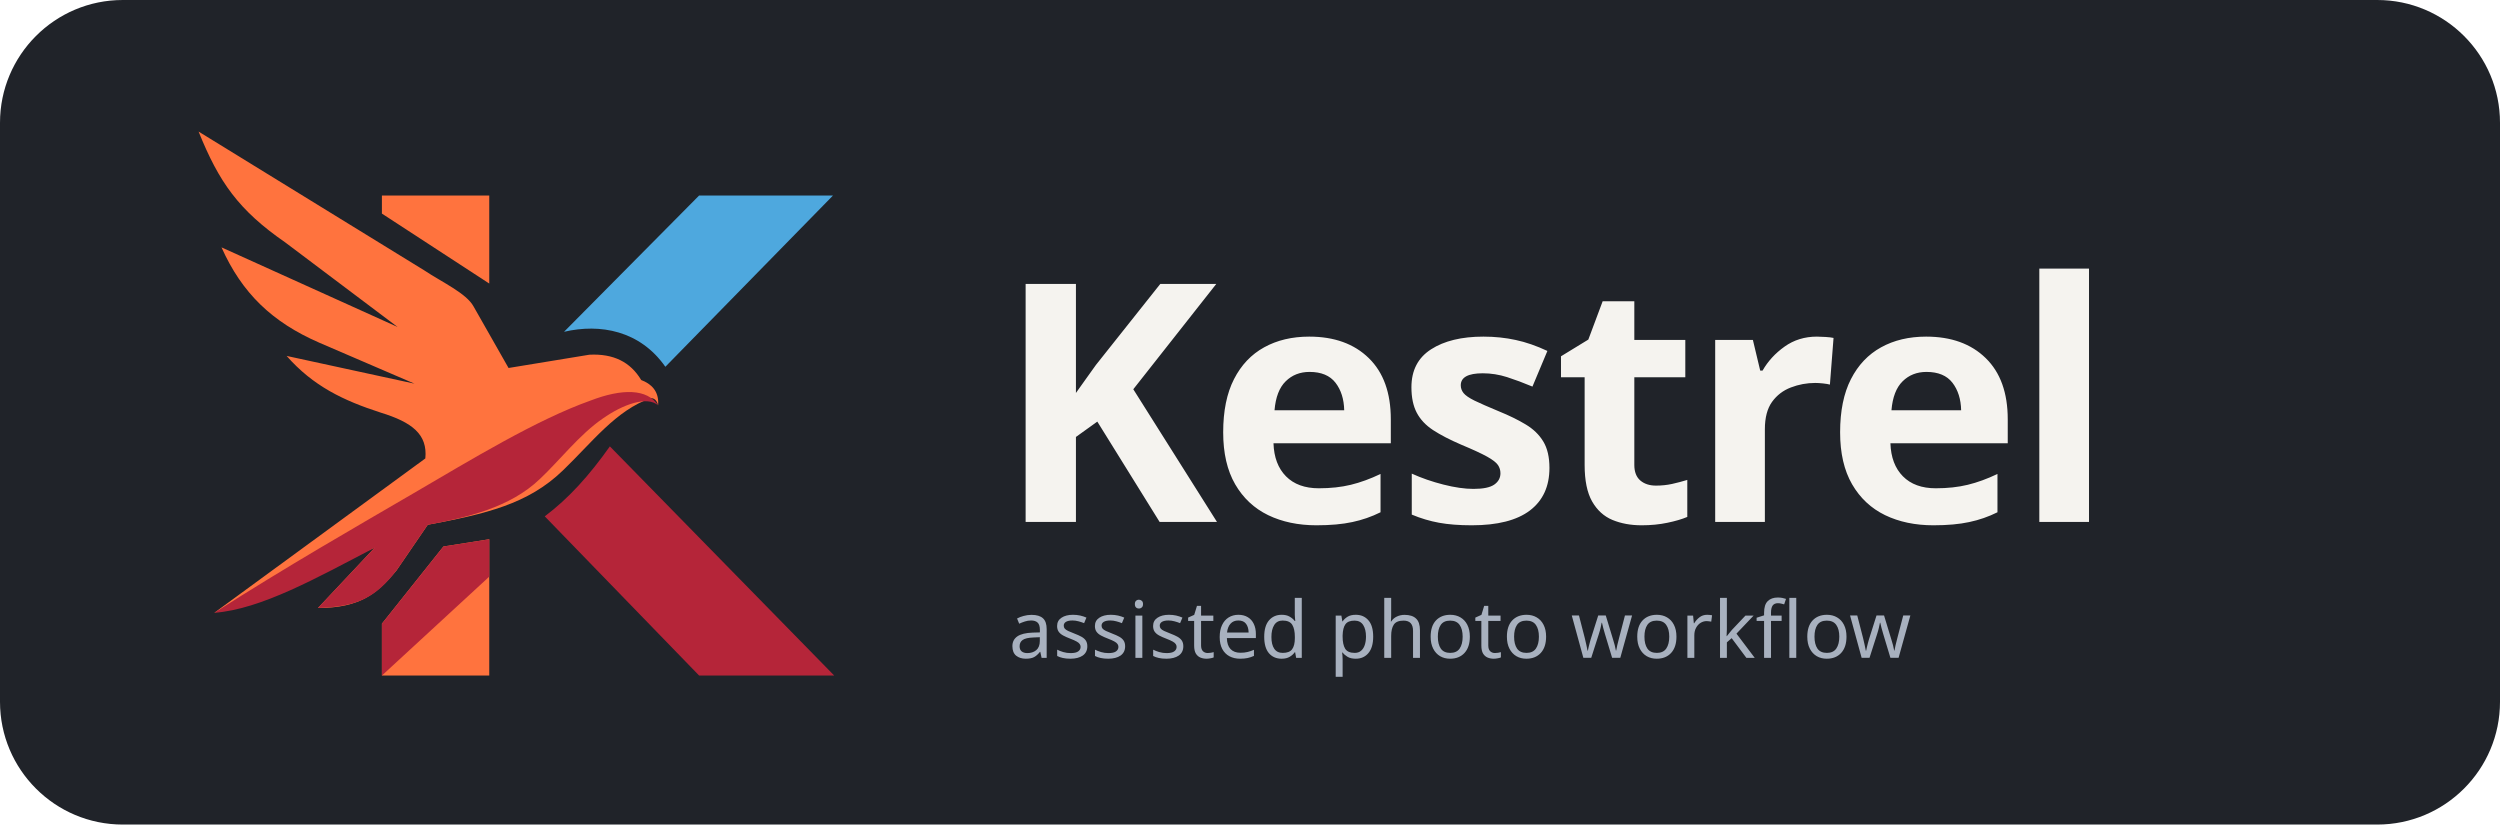
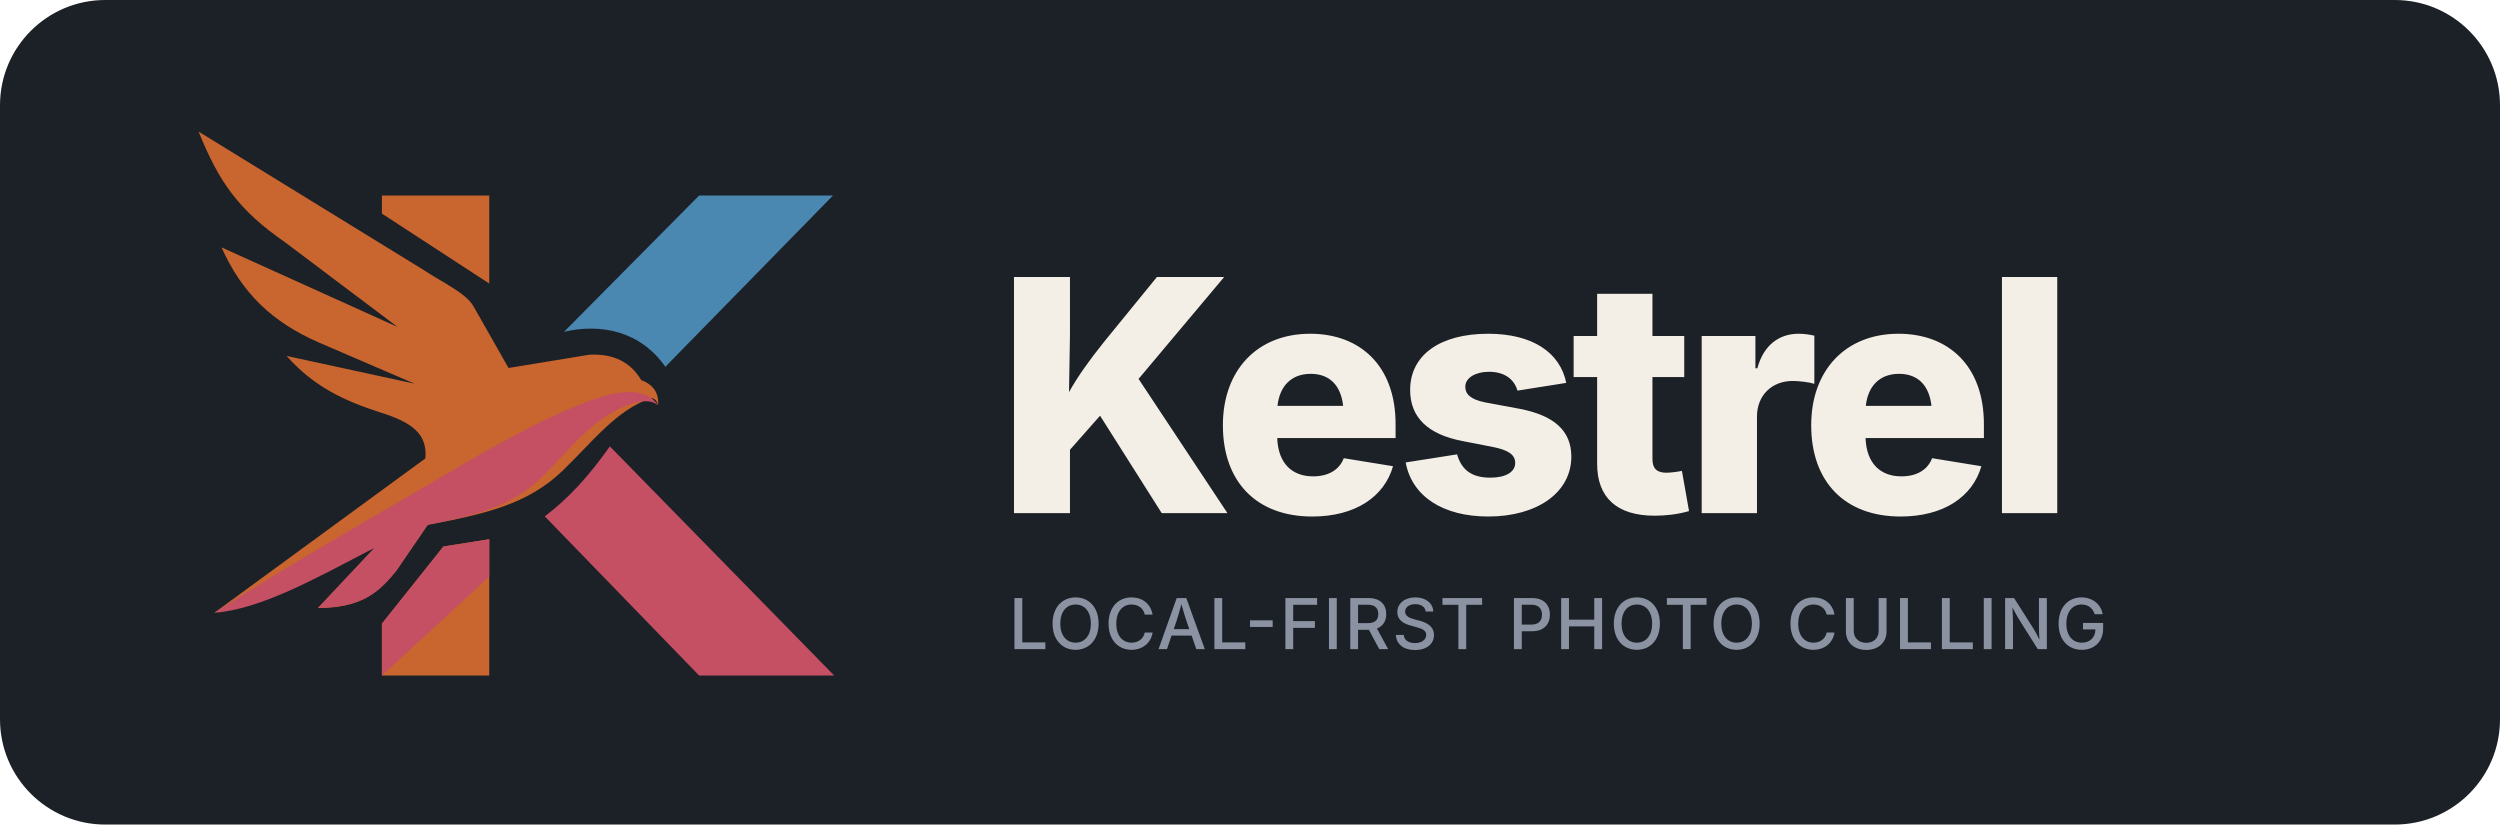
<svg xmlns="http://www.w3.org/2000/svg" viewBox="0 0 570 188">
-   <rect width="570" height="188" rx="28" fill="#202329" />
+   <rect width="570" height="188" rx="24" fill="#1C2027" />
  <g transform="translate(45 30) scale(.275)">
-     <path fill="#4EA8DE" d="M304 166 416 53h111L388 195c-21-30-54-36-84-29Z" />
-     <path fill="#B52539" d="M342 261 528 451H416L288 319c20-15 37-34 54-58Z" />
-     <path fill="#FF733E" d="M153 53h89v73l-89-58Zm89 285v113h-89v-43l51-64Z" />
-     <path fill="#FF733E" d="M1 0c17 42 33 65 72 92l93 70L20 96c17 38 42 62 81 79l79 34-106-23c22 25 47 37 78 47 26 8 39 18 37 38L14 399l133-54-47 50c35 0 49-12 65-31l26-38c48-9 83-17 112-45 24-23 44-50 73-60 3 0 5 2 6 6 1-12-6-18-14-21-9-15-23-22-43-21l-67 11-29-51c-6-11-26-20-41-30Z" />
-     <path fill="#B52539" d="M14 399c61-39 117-71 165-99 48-28 102-61 147-77 26-10 47-10 56 4-9-8-29-1-46 11-19 13-36 35-52 50-25 24-61 32-93 38l-26 38c-17 22-32 30-65 31l47-50c-48 25-94 51-133 54Zm228-61v31l-89 82v-43l51-64Z" />
+     <path fill="#4A88B2" d="M304 166 416 53h111L388 195c-21-30-54-36-84-29Z" />
+     <path fill="#C54F63" d="M342 261 528 451H416L288 319c20-15 37-34 54-58Z" />
+     <path fill="#C9652E" d="M153 53h89v73l-89-58Zm89 285v113h-89v-43l51-64Z" />
+     <path fill="#C9652E" d="M1 0c17 42 33 65 72 92l93 70L20 96c17 38 42 62 81 79l79 34-106-23c22 25 47 37 78 47 26 8 39 18 37 38L14 399l133-54-47 50c35 0 49-12 65-31l26-38c48-9 83-17 112-45 24-23 44-50 73-60 3 0 5 2 6 6 1-12-6-18-14-21-9-15-23-22-43-21l-67 11-29-51c-6-11-26-20-41-30Z" />
+     <path fill="#C54F63" d="M14 399c61-39 117-71 165-99 48-28 102-61 147-77 26-10 47-10 56 4-9-8-29-1-46 11-19 13-36 35-52 50-25 24-61 32-93 38l-26 38c-17 22-32 30-65 31l47-50c-48 25-94 51-133 54Zm228-61v31l-89 82v-43l51-64Z" />
  </g>
-   <text x="227" y="119" fill="#F5F3EF" font-family="system-ui,sans-serif" font-size="76" font-weight="650" letter-spacing="-2">Kestrel</text>
-   <text x="230" y="150" fill="#A8B1BF" font-family="system-ui,sans-serif" font-size="18">assisted photo workflow</text>
+   <text x="227" y="117" fill="#F4EFE6" font-family="'Plus Jakarta Sans', Inter, system-ui, sans-serif" font-size="74" font-weight="800" letter-spacing="-2.5">Kestrel</text>
+   <text x="230" y="148" fill="#8B93A3" font-family="Inter, system-ui, sans-serif" font-size="16" font-weight="500" letter-spacing="0.5">LOCAL-FIRST PHOTO CULLING</text>
</svg>
